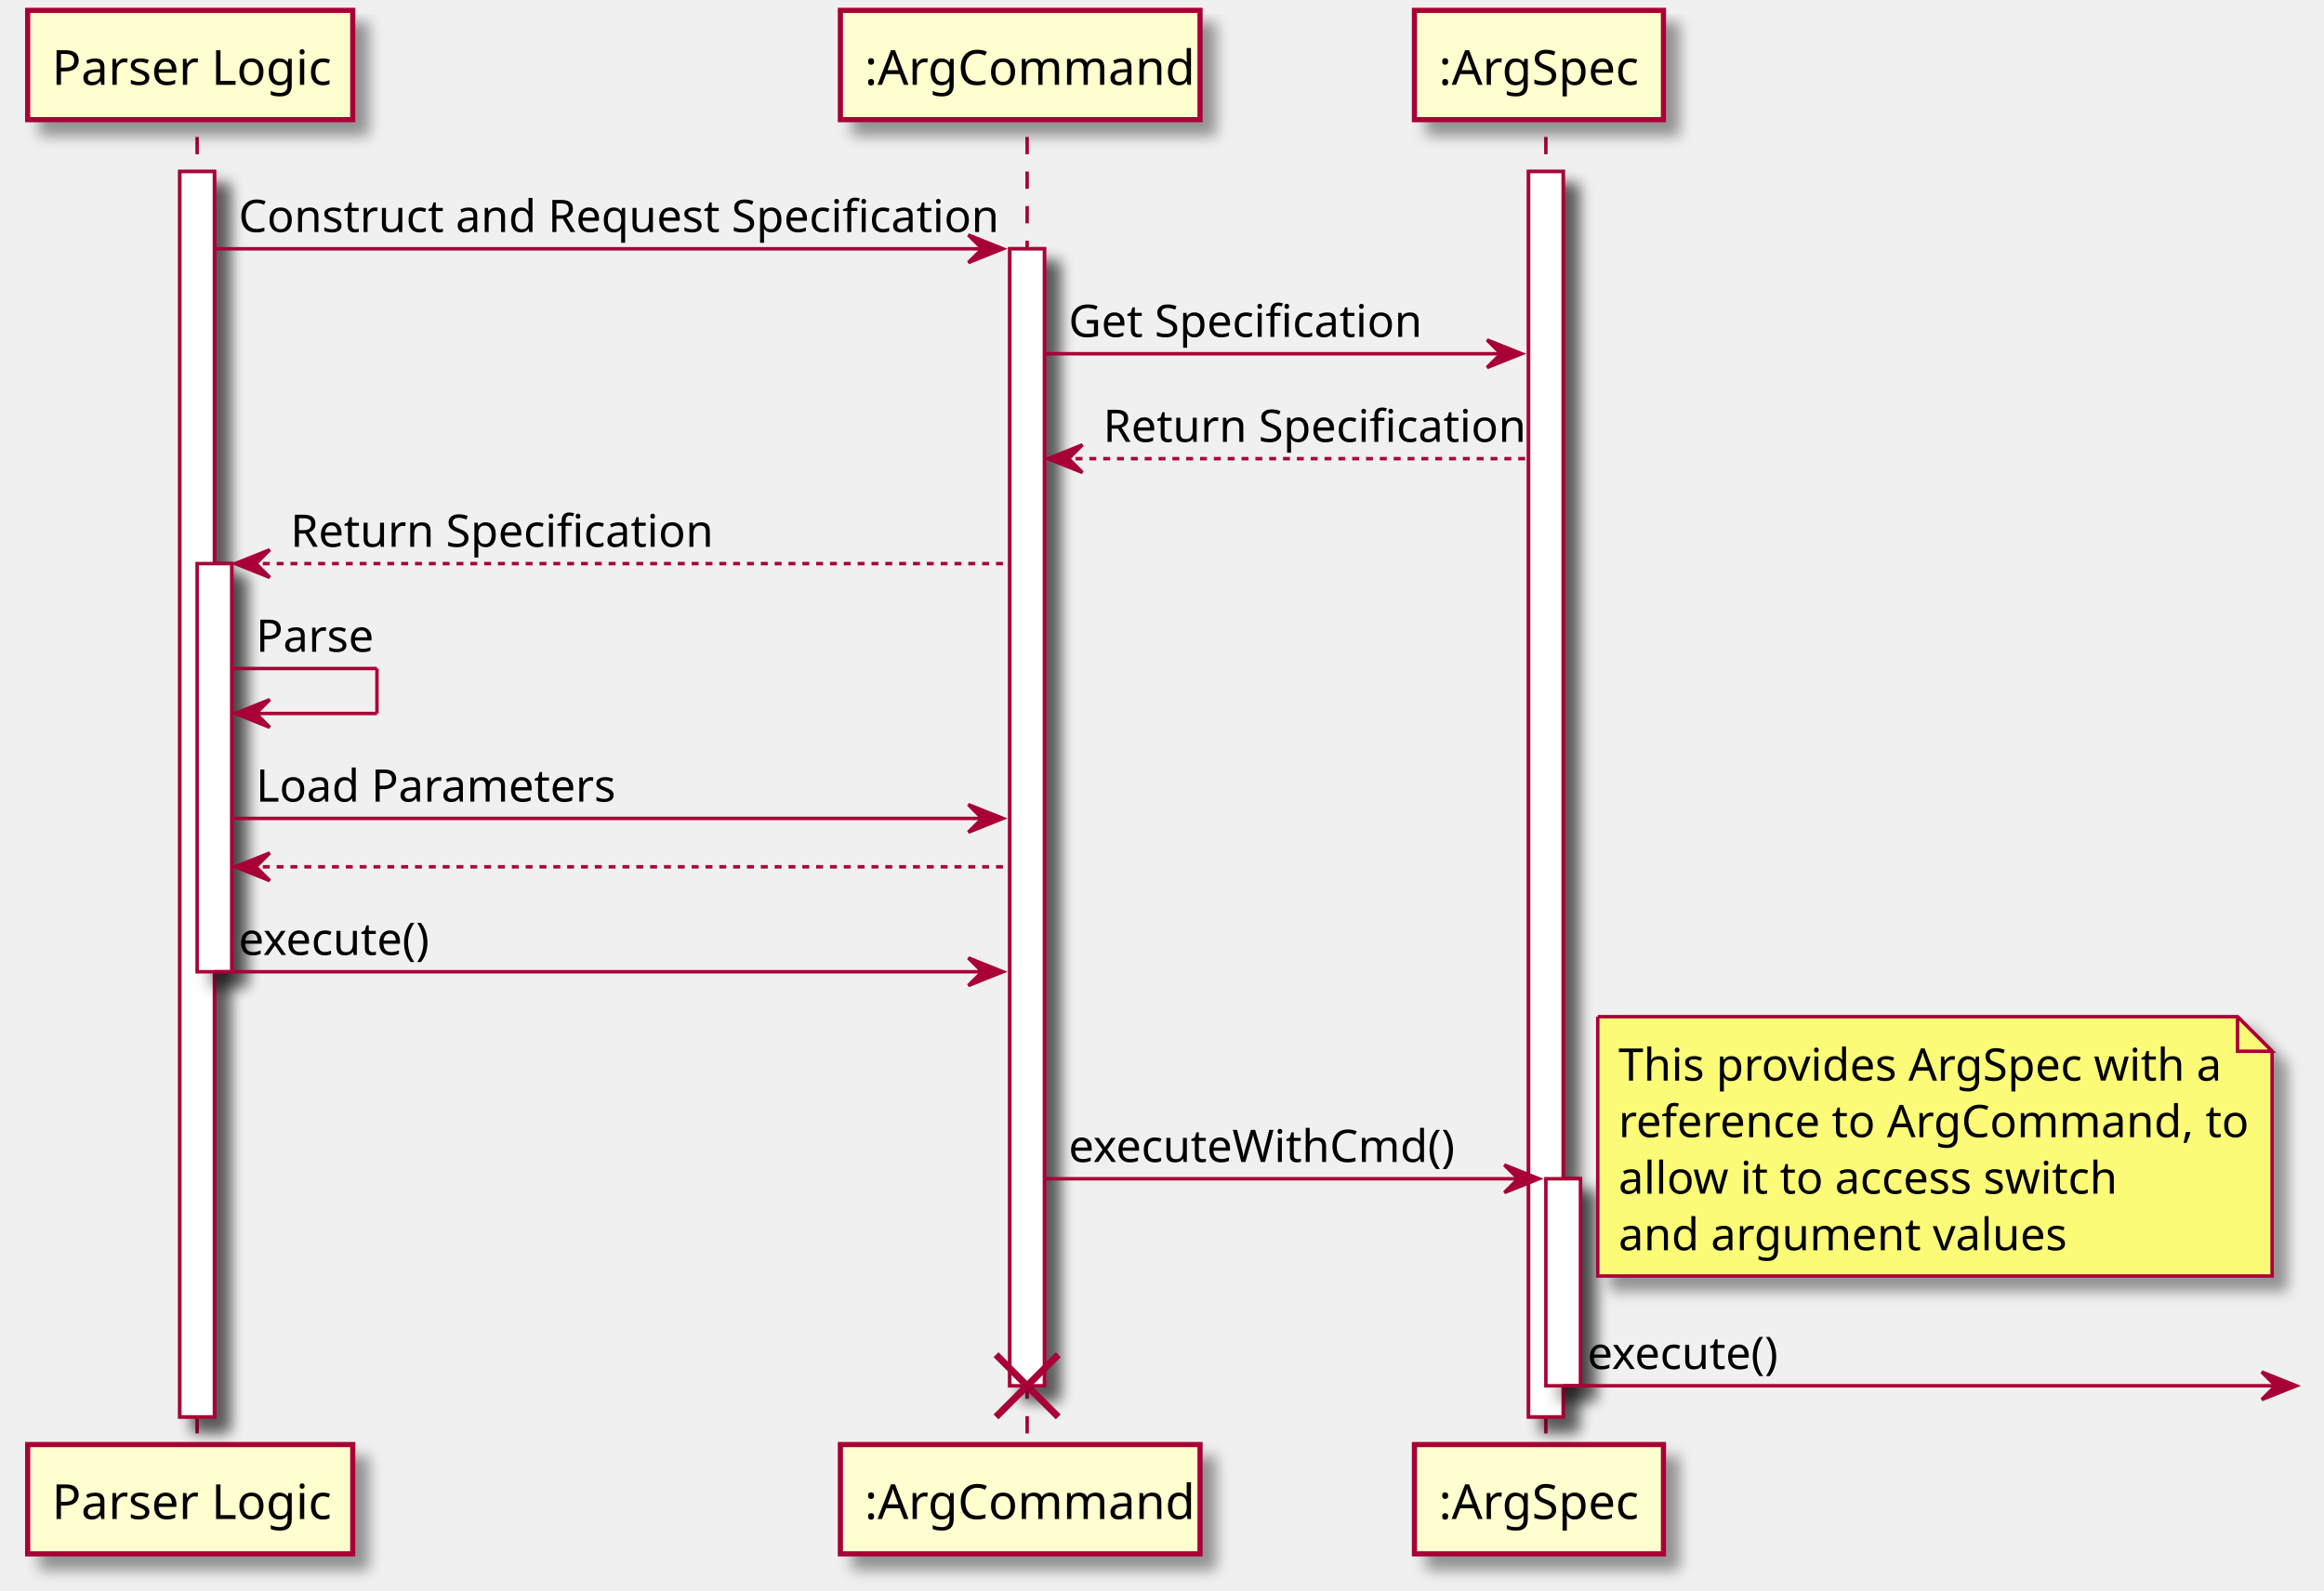
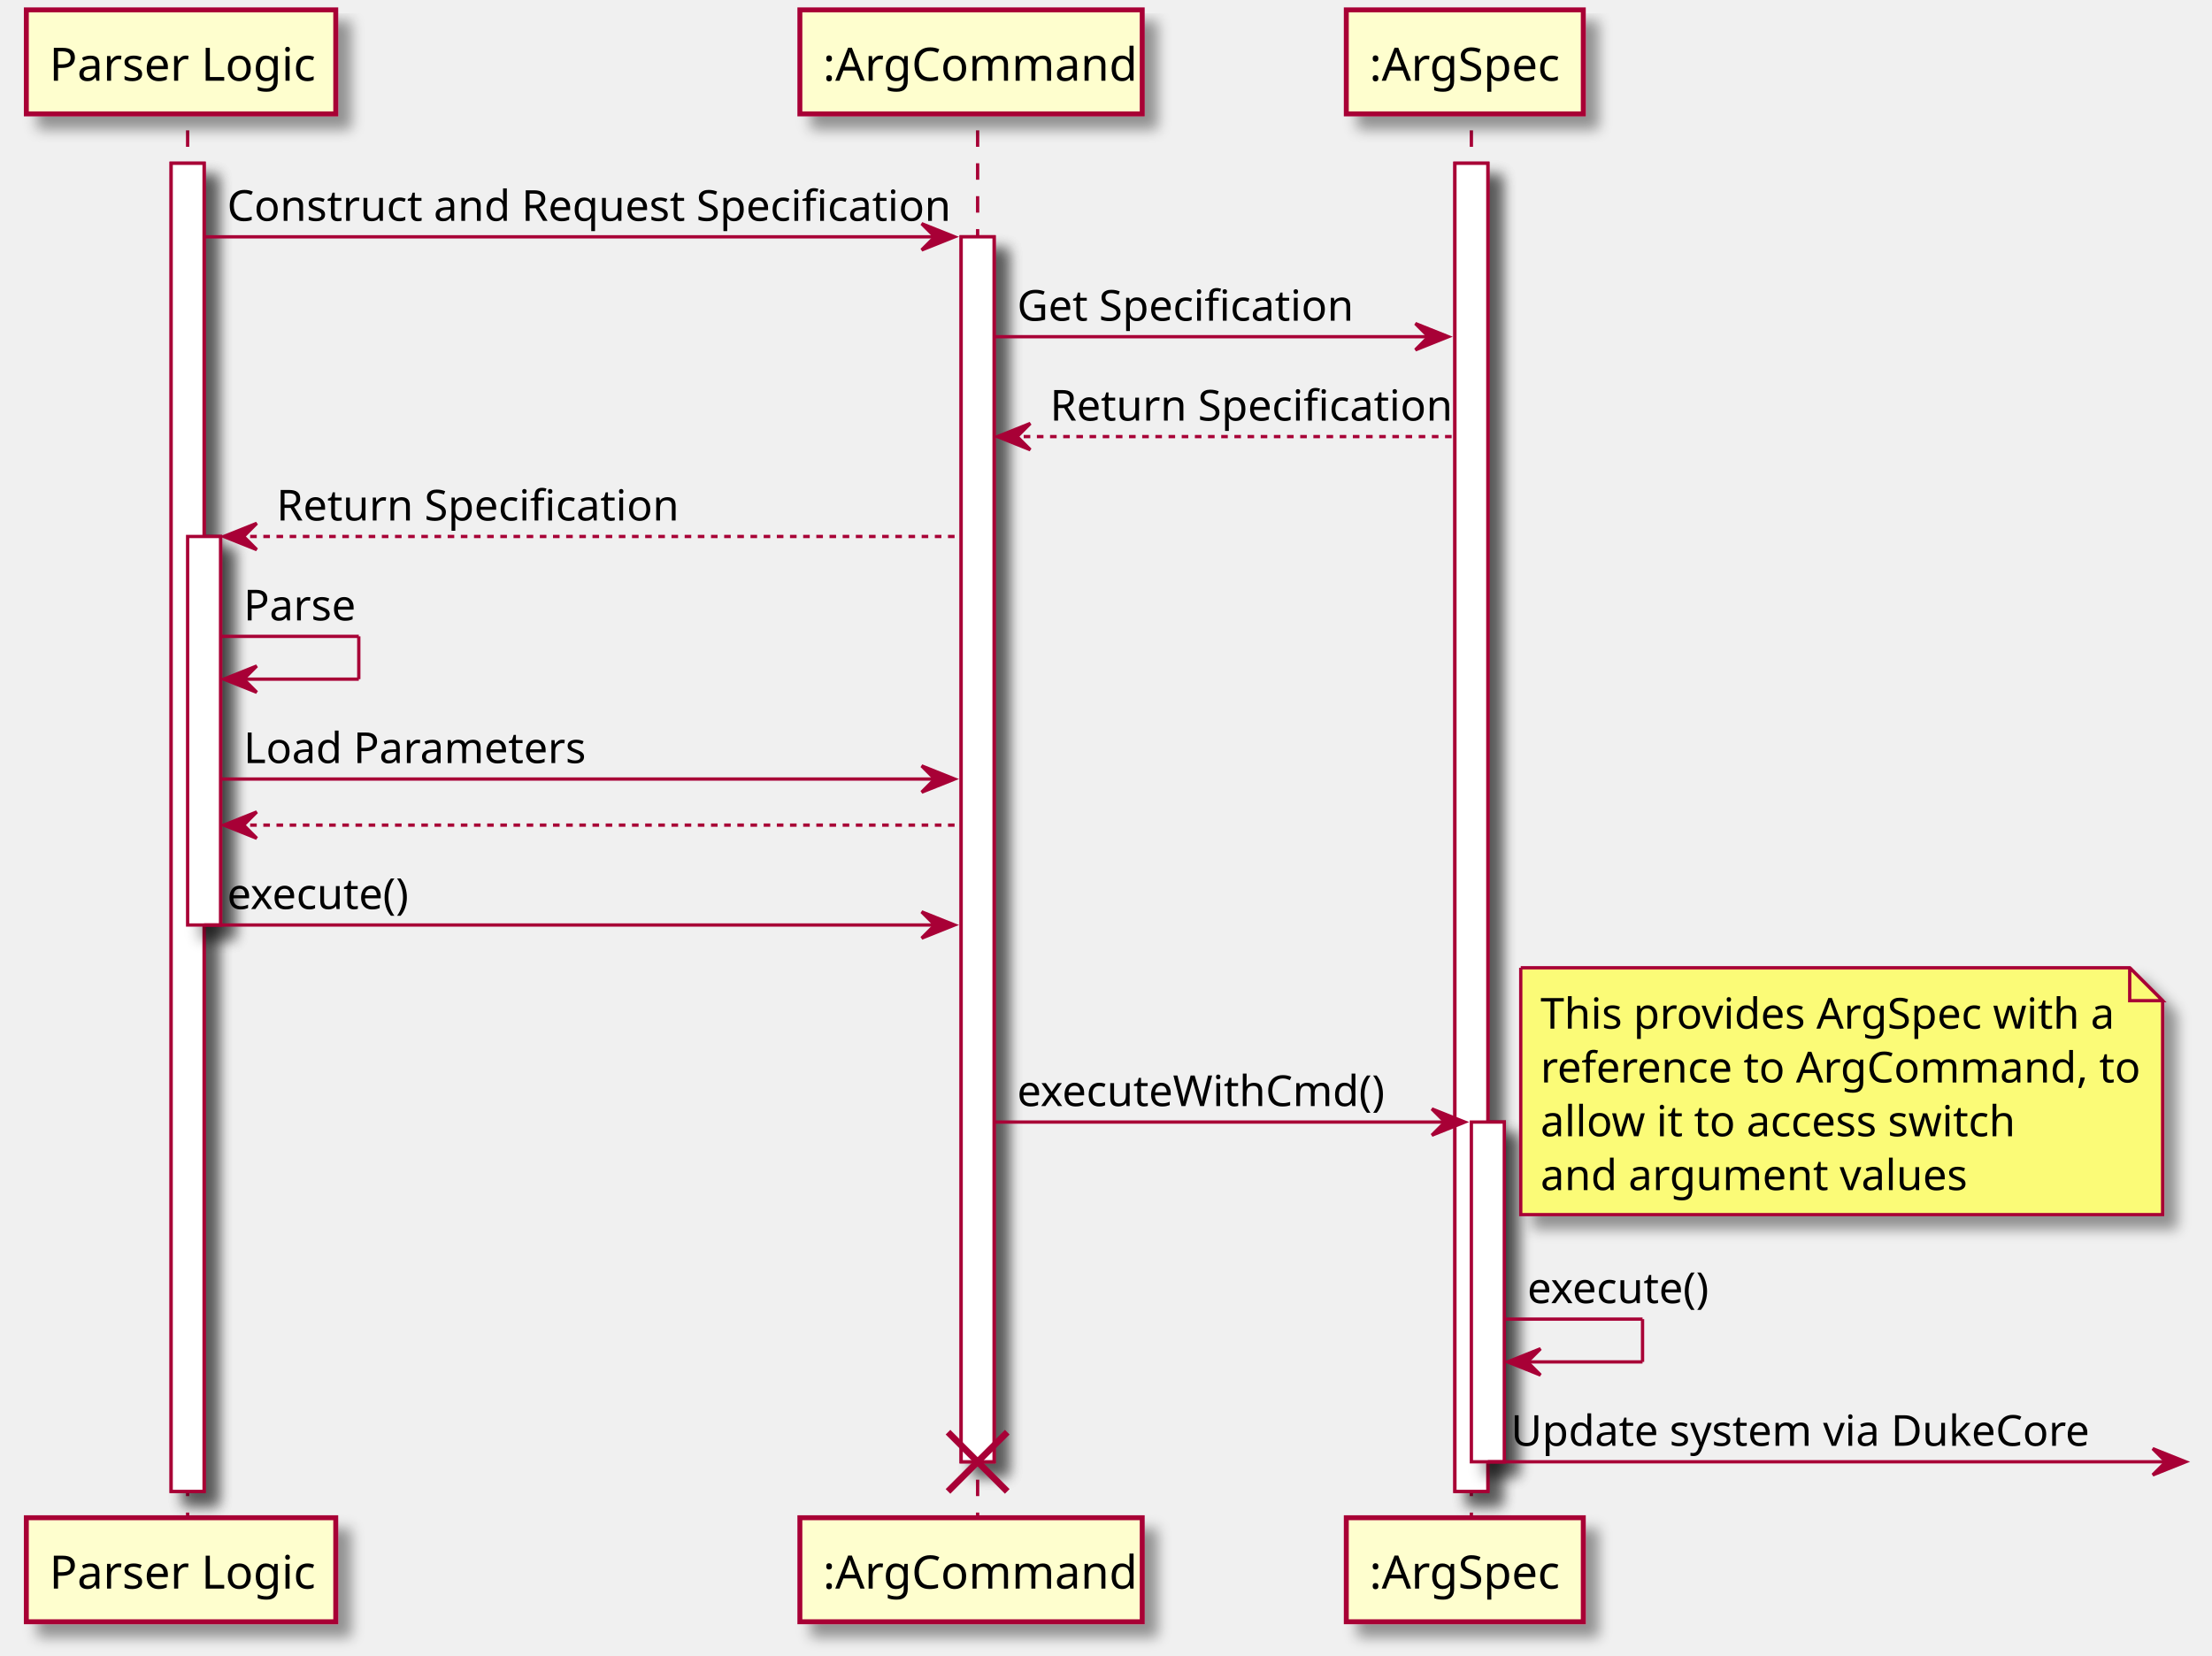
- <svg xmlns="http://www.w3.org/2000/svg" contentScriptType="application/ecmascript" contentStyleType="text/css" height="460px" preserveAspectRatio="none" style="width:672px;height:460px;" version="1.1" viewBox="0 0 672 460" width="672px" zoomAndPan="magnify">
+ <svg xmlns="http://www.w3.org/2000/svg" contentScriptType="application/ecmascript" contentStyleType="text/css" height="503px" preserveAspectRatio="none" style="width:672px;height:503px;" version="1.1" viewBox="0 0 672 503" width="672px" zoomAndPan="magnify">
  <defs>
-     <filter height="300%" id="flb2gdaa9s097" width="300%" x="-1" y="-1">
+     <filter height="300%" id="f1j9cnkyzxsq3" width="300%" x="-1" y="-1">
      <feGaussianBlur result="blurOut" stdDeviation="2.0" />
      <feColorMatrix in="blurOut" result="blurOut2" type="matrix" values="0 0 0 0 0 0 0 0 0 0 0 0 0 0 0 0 0 0 .4 0" />
      <feOffset dx="4.0" dy="4.0" in="blurOut2" result="blurOut3" />
      <feBlend in="SourceGraphic" in2="blurOut3" mode="normal" />
    </filter>
  </defs>
  <g>
-     <rect fill="#FFFFFF" filter="url(#flb2gdaa9s097)" height="360.219" style="stroke: #A80036; stroke-width: 1.0;" width="10" x="52" y="49.609" />
-     <rect fill="#FFFFFF" filter="url(#flb2gdaa9s097)" height="118.055" style="stroke: #A80036; stroke-width: 1.0;" width="10" x="57" y="163.016" />
-     <rect fill="#FFFFFF" filter="url(#flb2gdaa9s097)" height="328.867" style="stroke: #A80036; stroke-width: 1.0;" width="10" x="292" y="71.961" />
-     <rect fill="#FFFFFF" filter="url(#flb2gdaa9s097)" height="360.219" style="stroke: #A80036; stroke-width: 1.0;" width="10" x="442" y="49.609" />
-     <rect fill="#FFFFFF" filter="url(#flb2gdaa9s097)" height="59.879" style="stroke: #A80036; stroke-width: 1.0;" width="10" x="447" y="340.949" />
-     <line style="stroke: #A80036; stroke-width: 1.0; stroke-dasharray: 5.0,5.0;" x1="57" x2="57" y1="39.609" y2="418.828" />
-     <line style="stroke: #A80036; stroke-width: 1.0; stroke-dasharray: 5.0,5.0;" x1="297" x2="297" y1="39.609" y2="418.828" />
-     <line style="stroke: #A80036; stroke-width: 1.0; stroke-dasharray: 5.0,5.0;" x1="447" x2="447" y1="39.609" y2="418.828" />
-     <rect fill="#FEFECE" filter="url(#flb2gdaa9s097)" height="31.609" style="stroke: #A80036; stroke-width: 1.5;" width="94" x="8" y="3" />
+     <rect fill="#FFFFFF" filter="url(#f1j9cnkyzxsq3)" height="403.57" style="stroke: #A80036; stroke-width: 1.0;" width="10" x="52" y="49.609" />
+     <rect fill="#FFFFFF" filter="url(#f1j9cnkyzxsq3)" height="118.055" style="stroke: #A80036; stroke-width: 1.0;" width="10" x="57" y="163.016" />
+     <rect fill="#FFFFFF" filter="url(#f1j9cnkyzxsq3)" height="372.219" style="stroke: #A80036; stroke-width: 1.0;" width="10" x="292" y="71.961" />
+     <rect fill="#FFFFFF" filter="url(#f1j9cnkyzxsq3)" height="403.57" style="stroke: #A80036; stroke-width: 1.0;" width="10" x="442" y="49.609" />
+     <rect fill="#FFFFFF" filter="url(#f1j9cnkyzxsq3)" height="103.231" style="stroke: #A80036; stroke-width: 1.0;" width="10" x="447" y="340.949" />
+     <line style="stroke: #A80036; stroke-width: 1.0; stroke-dasharray: 5.0,5.0;" x1="57" x2="57" y1="39.609" y2="462.18" />
+     <line style="stroke: #A80036; stroke-width: 1.0; stroke-dasharray: 5.0,5.0;" x1="297" x2="297" y1="39.609" y2="462.18" />
+     <line style="stroke: #A80036; stroke-width: 1.0; stroke-dasharray: 5.0,5.0;" x1="447" x2="447" y1="39.609" y2="462.18" />
+     <rect fill="#FEFECE" filter="url(#f1j9cnkyzxsq3)" height="31.609" style="stroke: #A80036; stroke-width: 1.5;" width="94" x="8" y="3" />
    <text fill="#000000" font-family="sans-serif" font-size="14" lengthAdjust="spacingAndGlyphs" textLength="80" x="15" y="24.533">Parser Logic</text>
-     <rect fill="#FEFECE" filter="url(#flb2gdaa9s097)" height="31.609" style="stroke: #A80036; stroke-width: 1.5;" width="94" x="8" y="417.828" />
-     <text fill="#000000" font-family="sans-serif" font-size="14" lengthAdjust="spacingAndGlyphs" textLength="80" x="15" y="439.361">Parser Logic</text>
-     <rect fill="#FEFECE" filter="url(#flb2gdaa9s097)" height="31.609" style="stroke: #A80036; stroke-width: 1.5;" width="104" x="243" y="3" />
+     <rect fill="#FEFECE" filter="url(#f1j9cnkyzxsq3)" height="31.609" style="stroke: #A80036; stroke-width: 1.5;" width="94" x="8" y="461.18" />
+     <text fill="#000000" font-family="sans-serif" font-size="14" lengthAdjust="spacingAndGlyphs" textLength="80" x="15" y="482.713">Parser Logic</text>
+     <rect fill="#FEFECE" filter="url(#f1j9cnkyzxsq3)" height="31.609" style="stroke: #A80036; stroke-width: 1.5;" width="104" x="243" y="3" />
    <text fill="#000000" font-family="sans-serif" font-size="14" lengthAdjust="spacingAndGlyphs" textLength="90" x="250" y="24.533">:ArgCommand</text>
-     <rect fill="#FEFECE" filter="url(#flb2gdaa9s097)" height="31.609" style="stroke: #A80036; stroke-width: 1.5;" width="104" x="243" y="417.828" />
-     <text fill="#000000" font-family="sans-serif" font-size="14" lengthAdjust="spacingAndGlyphs" textLength="90" x="250" y="439.361">:ArgCommand</text>
-     <rect fill="#FEFECE" filter="url(#flb2gdaa9s097)" height="31.609" style="stroke: #A80036; stroke-width: 1.5;" width="72" x="409" y="3" />
+     <rect fill="#FEFECE" filter="url(#f1j9cnkyzxsq3)" height="31.609" style="stroke: #A80036; stroke-width: 1.5;" width="104" x="243" y="461.18" />
+     <text fill="#000000" font-family="sans-serif" font-size="14" lengthAdjust="spacingAndGlyphs" textLength="90" x="250" y="482.713">:ArgCommand</text>
+     <rect fill="#FEFECE" filter="url(#f1j9cnkyzxsq3)" height="31.609" style="stroke: #A80036; stroke-width: 1.5;" width="72" x="409" y="3" />
    <text fill="#000000" font-family="sans-serif" font-size="14" lengthAdjust="spacingAndGlyphs" textLength="58" x="416" y="24.533">:ArgSpec</text>
-     <rect fill="#FEFECE" filter="url(#flb2gdaa9s097)" height="31.609" style="stroke: #A80036; stroke-width: 1.5;" width="72" x="409" y="417.828" />
-     <text fill="#000000" font-family="sans-serif" font-size="14" lengthAdjust="spacingAndGlyphs" textLength="58" x="416" y="439.361">:ArgSpec</text>
-     <rect fill="#FFFFFF" filter="url(#flb2gdaa9s097)" height="360.219" style="stroke: #A80036; stroke-width: 1.0;" width="10" x="52" y="49.609" />
-     <rect fill="#FFFFFF" filter="url(#flb2gdaa9s097)" height="118.055" style="stroke: #A80036; stroke-width: 1.0;" width="10" x="57" y="163.016" />
-     <rect fill="#FFFFFF" filter="url(#flb2gdaa9s097)" height="328.867" style="stroke: #A80036; stroke-width: 1.0;" width="10" x="292" y="71.961" />
-     <rect fill="#FFFFFF" filter="url(#flb2gdaa9s097)" height="360.219" style="stroke: #A80036; stroke-width: 1.0;" width="10" x="442" y="49.609" />
-     <rect fill="#FFFFFF" filter="url(#flb2gdaa9s097)" height="59.879" style="stroke: #A80036; stroke-width: 1.0;" width="10" x="447" y="340.949" />
+     <rect fill="#FEFECE" filter="url(#f1j9cnkyzxsq3)" height="31.609" style="stroke: #A80036; stroke-width: 1.5;" width="72" x="409" y="461.18" />
+     <text fill="#000000" font-family="sans-serif" font-size="14" lengthAdjust="spacingAndGlyphs" textLength="58" x="416" y="482.713">:ArgSpec</text>
+     <rect fill="#FFFFFF" filter="url(#f1j9cnkyzxsq3)" height="403.57" style="stroke: #A80036; stroke-width: 1.0;" width="10" x="52" y="49.609" />
+     <rect fill="#FFFFFF" filter="url(#f1j9cnkyzxsq3)" height="118.055" style="stroke: #A80036; stroke-width: 1.0;" width="10" x="57" y="163.016" />
+     <rect fill="#FFFFFF" filter="url(#f1j9cnkyzxsq3)" height="372.219" style="stroke: #A80036; stroke-width: 1.0;" width="10" x="292" y="71.961" />
+     <rect fill="#FFFFFF" filter="url(#f1j9cnkyzxsq3)" height="403.57" style="stroke: #A80036; stroke-width: 1.0;" width="10" x="442" y="49.609" />
+     <rect fill="#FFFFFF" filter="url(#f1j9cnkyzxsq3)" height="103.231" style="stroke: #A80036; stroke-width: 1.0;" width="10" x="447" y="340.949" />
    <polygon fill="#A80036" points="280,67.961,290,71.961,280,75.961,284,71.961" style="stroke: #A80036; stroke-width: 1.0;" />
    <line style="stroke: #A80036; stroke-width: 1.0;" x1="62" x2="286" y1="71.961" y2="71.961" />
    <text fill="#000000" font-family="sans-serif" font-size="13" lengthAdjust="spacingAndGlyphs" textLength="211" x="69" y="67.105">Construct and Request Specification</text>
    <polygon fill="#A80036" points="430,98.312,440,102.312,430,106.312,434,102.312" style="stroke: #A80036; stroke-width: 1.0;" />
    <line style="stroke: #A80036; stroke-width: 1.0;" x1="302" x2="436" y1="102.312" y2="102.312" />
    <text fill="#000000" font-family="sans-serif" font-size="13" lengthAdjust="spacingAndGlyphs" textLength="99" x="309" y="97.456">Get Specification</text>
    <polygon fill="#A80036" points="313,128.664,303,132.664,313,136.664,309,132.664" style="stroke: #A80036; stroke-width: 1.0;" />
    <line style="stroke: #A80036; stroke-width: 1.0; stroke-dasharray: 2.0,2.0;" x1="307" x2="441" y1="132.664" y2="132.664" />
    <text fill="#000000" font-family="sans-serif" font-size="13" lengthAdjust="spacingAndGlyphs" textLength="116" x="319" y="127.808">Return Specification</text>
    <polygon fill="#A80036" points="78,159.016,68,163.016,78,167.016,74,163.016" style="stroke: #A80036; stroke-width: 1.0;" />
    <line style="stroke: #A80036; stroke-width: 1.0; stroke-dasharray: 2.0,2.0;" x1="72" x2="291" y1="163.016" y2="163.016" />
    <text fill="#000000" font-family="sans-serif" font-size="13" lengthAdjust="spacingAndGlyphs" textLength="116" x="84" y="158.159">Return Specification</text>
    <line style="stroke: #A80036; stroke-width: 1.0;" x1="67" x2="109" y1="193.367" y2="193.367" />
    <line style="stroke: #A80036; stroke-width: 1.0;" x1="109" x2="109" y1="193.367" y2="206.367" />
    <line style="stroke: #A80036; stroke-width: 1.0;" x1="68" x2="109" y1="206.367" y2="206.367" />
    <polygon fill="#A80036" points="78,202.367,68,206.367,78,210.367,74,206.367" style="stroke: #A80036; stroke-width: 1.0;" />
    <text fill="#000000" font-family="sans-serif" font-size="13" lengthAdjust="spacingAndGlyphs" textLength="34" x="74" y="188.511">Parse</text>
    <polygon fill="#A80036" points="280,232.719,290,236.719,280,240.719,284,236.719" style="stroke: #A80036; stroke-width: 1.0;" />
    <line style="stroke: #A80036; stroke-width: 1.0;" x1="67" x2="286" y1="236.719" y2="236.719" />
    <text fill="#000000" font-family="sans-serif" font-size="13" lengthAdjust="spacingAndGlyphs" textLength="99" x="74" y="231.862">Load Parameters</text>
    <polygon fill="#A80036" points="78,246.719,68,250.719,78,254.719,74,250.719" style="stroke: #A80036; stroke-width: 1.0;" />
    <line style="stroke: #A80036; stroke-width: 1.0; stroke-dasharray: 2.0,2.0;" x1="72" x2="291" y1="250.719" y2="250.719" />
    <polygon fill="#A80036" points="280,277.07,290,281.07,280,285.07,284,281.07" style="stroke: #A80036; stroke-width: 1.0;" />
    <line style="stroke: #A80036; stroke-width: 1.0;" x1="62" x2="286" y1="281.07" y2="281.07" />
    <text fill="#000000" font-family="sans-serif" font-size="13" lengthAdjust="spacingAndGlyphs" textLength="54" x="69" y="276.214">execute()</text>
    <polygon fill="#A80036" points="435,336.949,445,340.949,435,344.949,439,340.949" style="stroke: #A80036; stroke-width: 1.0;" />
    <line style="stroke: #A80036; stroke-width: 1.0;" x1="302" x2="441" y1="340.949" y2="340.949" />
    <text fill="#000000" font-family="sans-serif" font-size="13" lengthAdjust="spacingAndGlyphs" textLength="108" x="309" y="336.093">executeWithCmd()</text>
-     <path d="M462,294.07 L462,369.07 L657,369.07 L657,304.07 L647,294.07 L462,294.07 " fill="#FBFB77" filter="url(#flb2gdaa9s097)" style="stroke: #A80036; stroke-width: 1.0;" />
+     <path d="M462,294.07 L462,369.07 L657,369.07 L657,304.07 L647,294.07 L462,294.07 " fill="#FBFB77" filter="url(#f1j9cnkyzxsq3)" style="stroke: #A80036; stroke-width: 1.0;" />
    <path d="M647,294.07 L647,304.07 L657,304.07 L647,294.07 " fill="#FBFB77" style="stroke: #A80036; stroke-width: 1.0;" />
    <text fill="#000000" font-family="sans-serif" font-size="13" lengthAdjust="spacingAndGlyphs" textLength="167" x="468" y="312.565">This provides ArgSpec with a</text>
    <text fill="#000000" font-family="sans-serif" font-size="13" lengthAdjust="spacingAndGlyphs" textLength="170" x="468" y="328.917">reference to ArgCommand, to</text>
    <text fill="#000000" font-family="sans-serif" font-size="13" lengthAdjust="spacingAndGlyphs" textLength="142" x="468" y="345.269">allow it to access switch</text>
    <text fill="#000000" font-family="sans-serif" font-size="13" lengthAdjust="spacingAndGlyphs" textLength="119" x="468" y="361.62">and argument values</text>
-     <polygon fill="#A80036" points="654,396.828,664,400.828,654,404.828,658,400.828" style="stroke: #A80036; stroke-width: 1.0;" />
-     <line style="stroke: #A80036; stroke-width: 1.0;" x1="452" x2="660" y1="400.828" y2="400.828" />
-     <text fill="#000000" font-family="sans-serif" font-size="13" lengthAdjust="spacingAndGlyphs" textLength="54" x="459" y="395.972">execute()</text>
-     <line style="stroke: #A80036; stroke-width: 2.0;" x1="288" x2="306" y1="391.828" y2="409.828" />
-     <line style="stroke: #A80036; stroke-width: 2.0;" x1="288" x2="306" y1="409.828" y2="391.828" />
+     <line style="stroke: #A80036; stroke-width: 1.0;" x1="457" x2="499" y1="400.828" y2="400.828" />
+     <line style="stroke: #A80036; stroke-width: 1.0;" x1="499" x2="499" y1="400.828" y2="413.828" />
+     <line style="stroke: #A80036; stroke-width: 1.0;" x1="458" x2="499" y1="413.828" y2="413.828" />
+     <polygon fill="#A80036" points="468,409.828,458,413.828,468,417.828,464,413.828" style="stroke: #A80036; stroke-width: 1.0;" />
+     <text fill="#000000" font-family="sans-serif" font-size="13" lengthAdjust="spacingAndGlyphs" textLength="54" x="464" y="395.972">execute()</text>
+     <polygon fill="#A80036" points="654,440.18,664,444.18,654,448.18,658,444.18" style="stroke: #A80036; stroke-width: 1.0;" />
+     <line style="stroke: #A80036; stroke-width: 1.0;" x1="452" x2="660" y1="444.18" y2="444.18" />
+     <text fill="#000000" font-family="sans-serif" font-size="13" lengthAdjust="spacingAndGlyphs" textLength="168" x="459" y="439.323">Update system via DukeCore</text>
+     <line style="stroke: #A80036; stroke-width: 2.0;" x1="288" x2="306" y1="435.18" y2="453.18" />
+     <line style="stroke: #A80036; stroke-width: 2.0;" x1="288" x2="306" y1="453.18" y2="435.18" />
  </g>
</svg>
